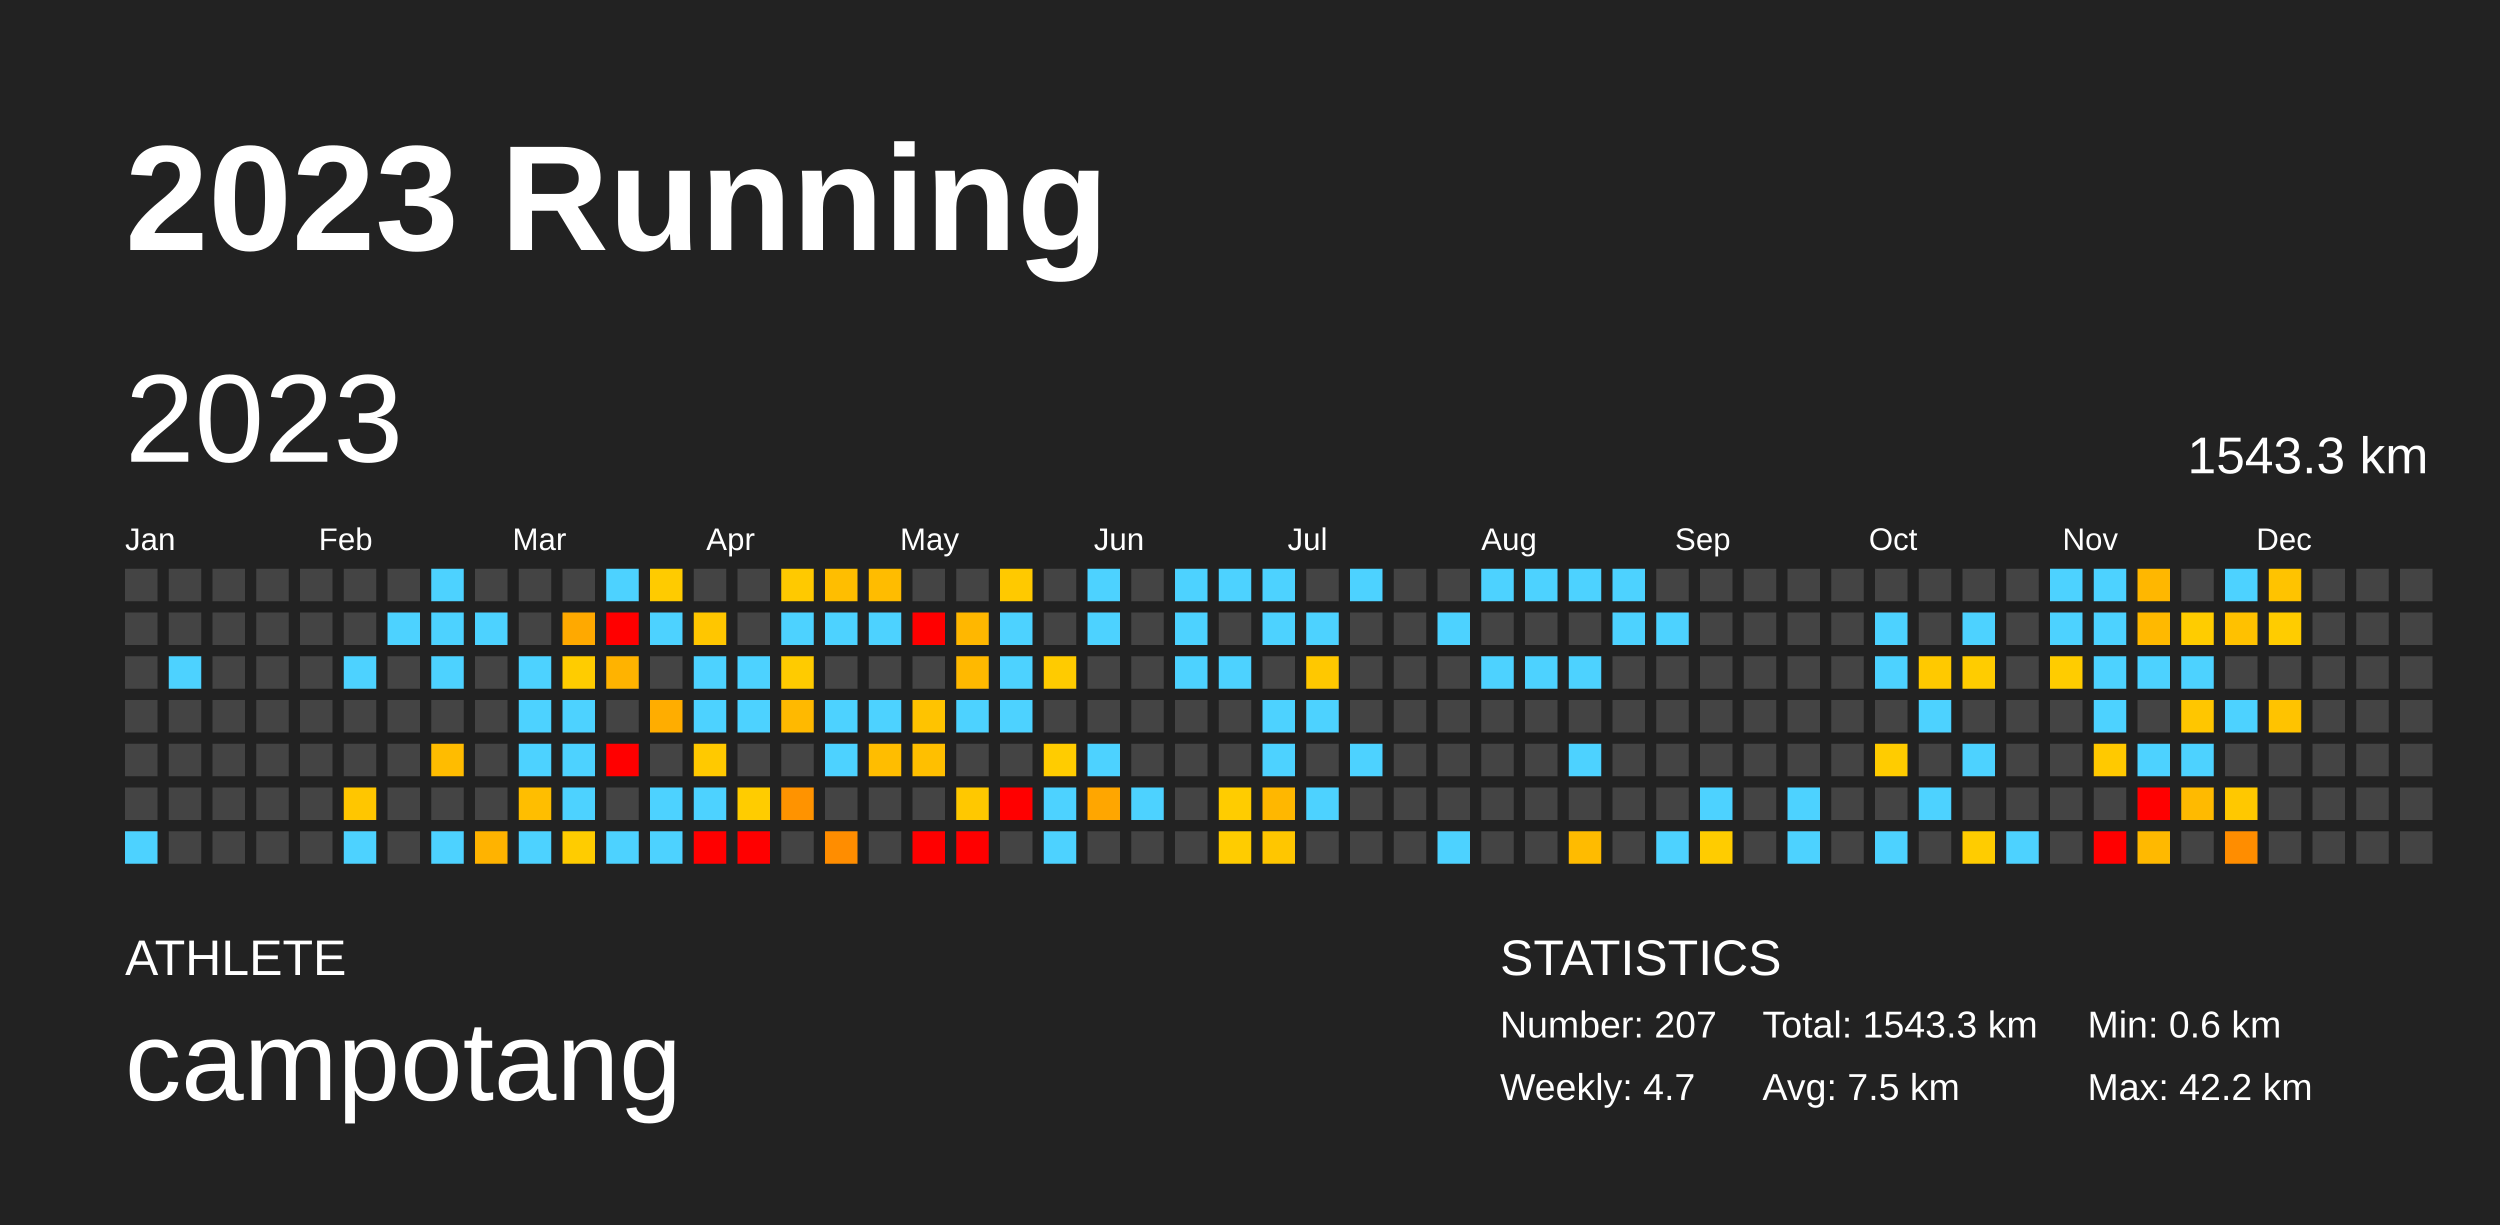
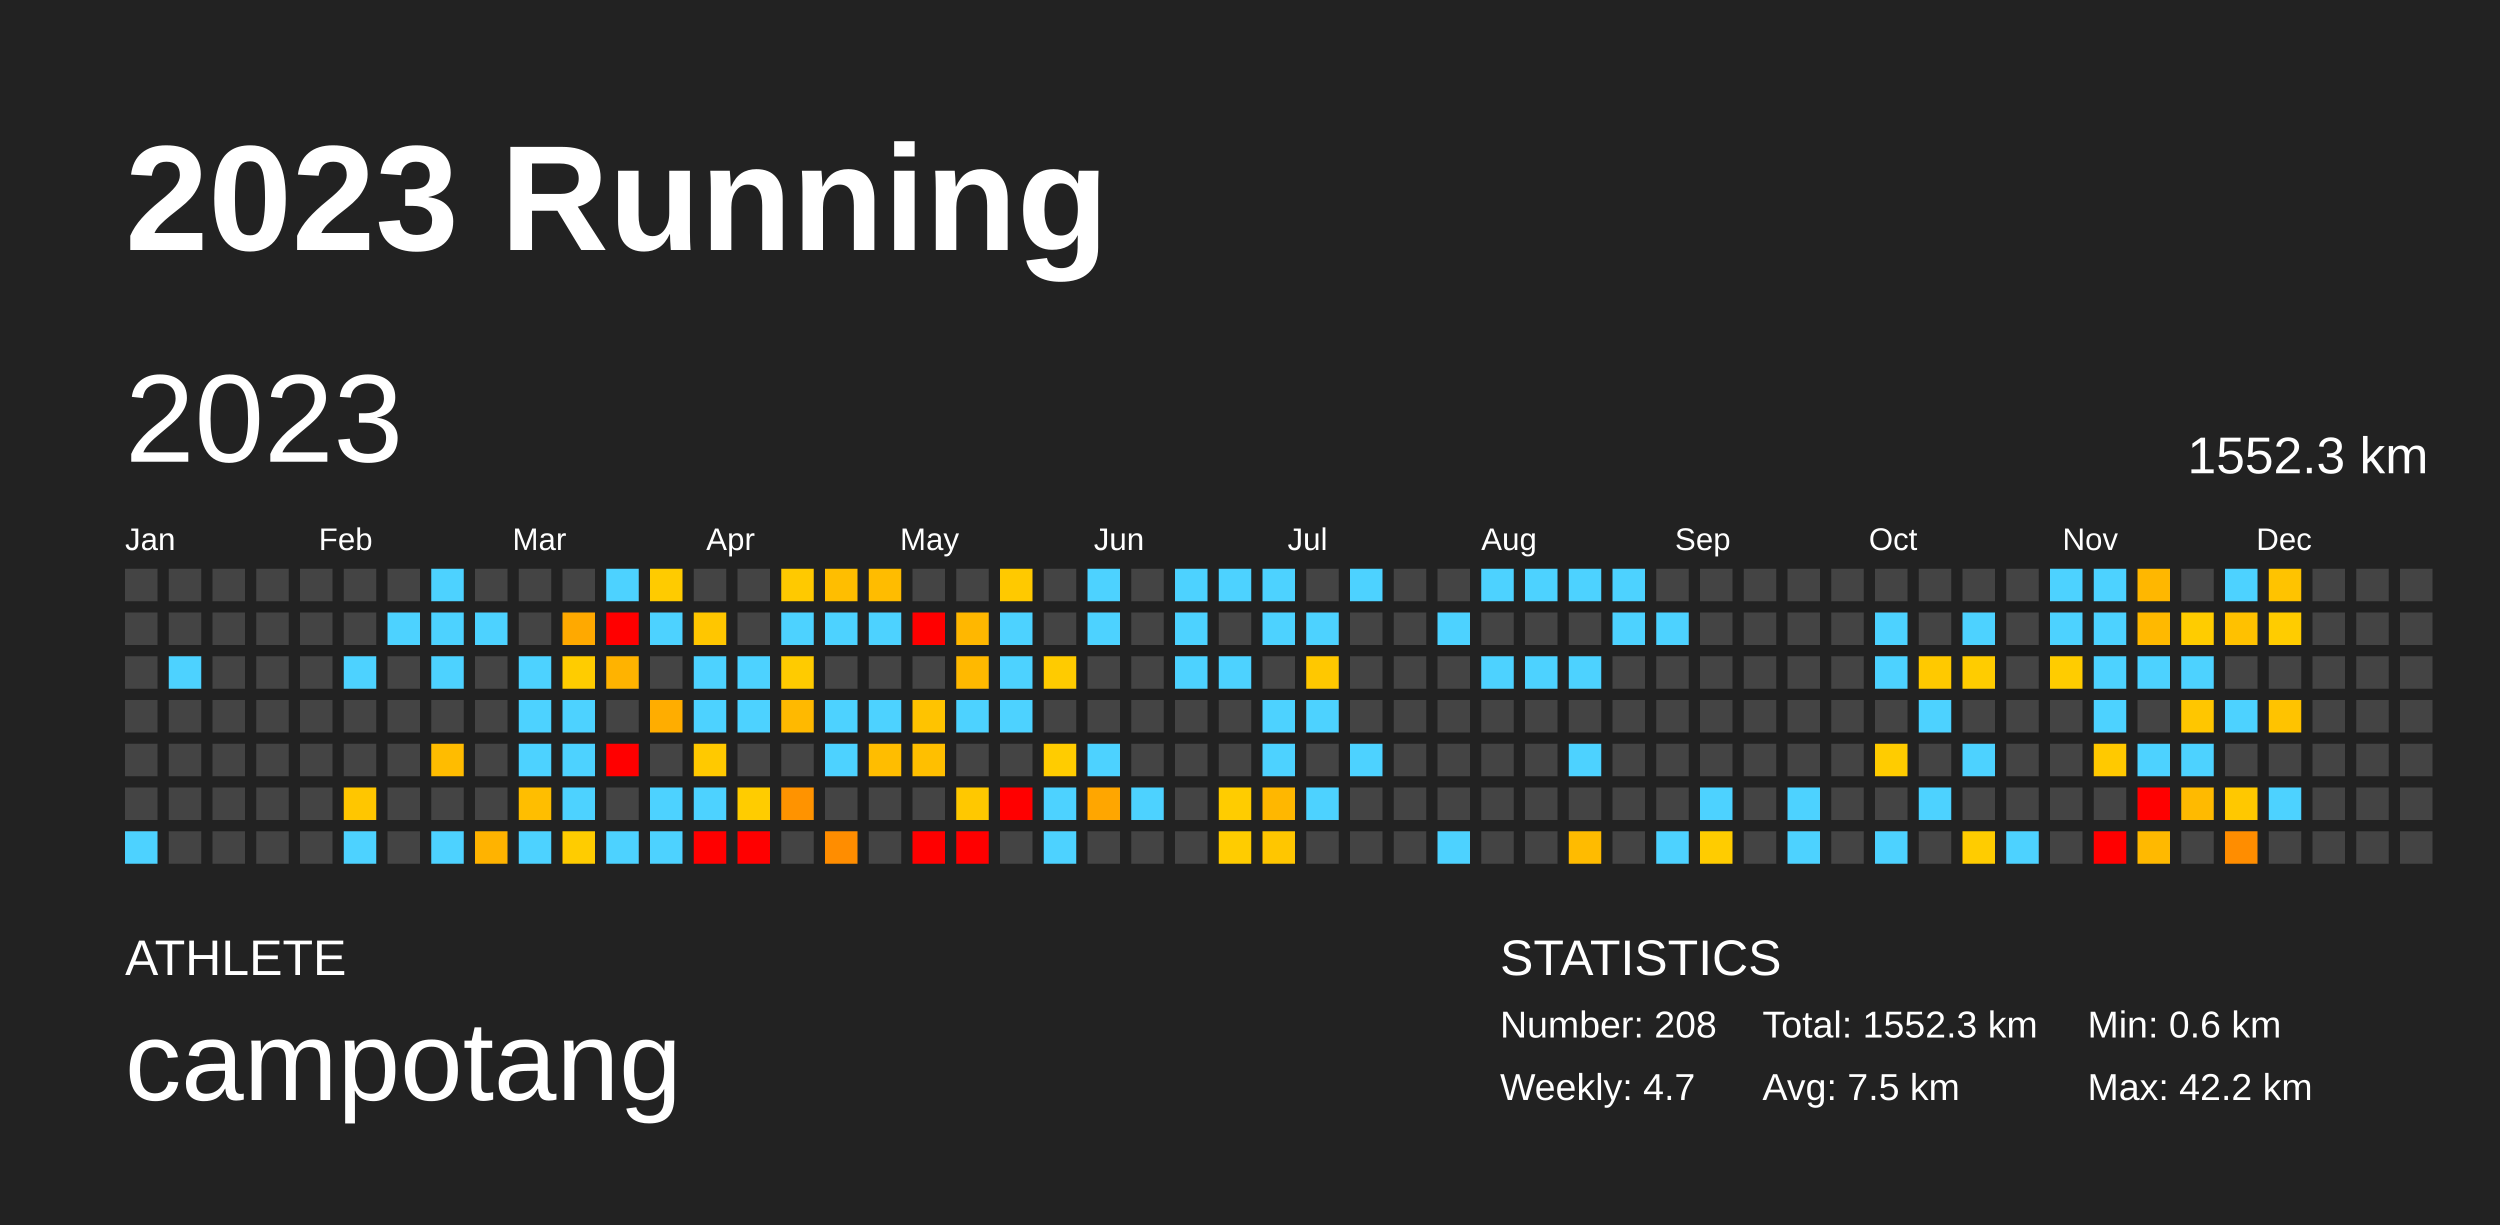
<svg xmlns="http://www.w3.org/2000/svg" baseProfile="full" height="98mm" version="1.1" viewBox="0,0,200,98" width="200mm">
  <defs />
  <rect fill="#222222" height="98" width="200" x="0" y="0" />
  <text fill="#FFFFFF" style="font-size:12px; font-family:Arial; font-weight:bold;" x="10" y="20">2023 Running</text>
  <text fill="#FFFFFF" style="font-size:4px; font-family:Arial" x="10" y="78">ATHLETE</text>
  <text fill="#FFFFFF" style="font-size:9px; font-family:Arial" x="10" y="88">campotang</text>
  <text fill="#FFFFFF" style="font-size:4px; font-family:Arial" x="120" y="78">STATISTICS</text>
-   <text fill="#FFFFFF" style="font-size:3px; font-family:Arial" x="120" y="83">Number: 207</text>
+   <text fill="#FFFFFF" style="font-size:3px; font-family:Arial" x="120" y="83">Number: 208</text>
  <text fill="#FFFFFF" style="font-size:3px; font-family:Arial" x="120" y="88">Weekly: 4.7</text>
-   <text fill="#FFFFFF" style="font-size:3px; font-family:Arial" x="141" y="83">Total: 1543.3 km</text>
+   <text fill="#FFFFFF" style="font-size:3px; font-family:Arial" x="141" y="83">Total: 1552.3 km</text>
  <text fill="#FFFFFF" style="font-size:3px; font-family:Arial" x="141" y="88">Avg: 7.5 km</text>
  <text fill="#FFFFFF" style="font-size:3px; font-family:Arial" x="167" y="83">Min: 0.6 km</text>
  <text fill="#FFFFFF" style="font-size:3px; font-family:Arial" x="167" y="88">Max: 42.2 km</text>
  <text dominant-baseline="hanging" fill="#FFFFFF" style="font-size:10.0px; font-family:Arial;" x="10" y="30">2023</text>
-   <text dominant-baseline="hanging" fill="#FFFFFF" style="font-size:4.125px; font-family:Arial;" x="175" y="35">1543.3 km</text>
+   <text dominant-baseline="hanging" fill="#FFFFFF" style="font-size:4.125px; font-family:Arial;" x="175" y="35">1552.3 km</text>
  <text fill="#FFFFFF" style="font-size:2.5px; font-family:Arial" x="10.0" y="44">Jan</text>
  <text fill="#FFFFFF" style="font-size:2.5px; font-family:Arial" x="25.5" y="44">Feb</text>
  <text fill="#FFFFFF" style="font-size:2.5px; font-family:Arial" x="41.0" y="44">Mar</text>
  <text fill="#FFFFFF" style="font-size:2.5px; font-family:Arial" x="56.5" y="44">Apr</text>
  <text fill="#FFFFFF" style="font-size:2.5px; font-family:Arial" x="72.0" y="44">May</text>
  <text fill="#FFFFFF" style="font-size:2.5px; font-family:Arial" x="87.5" y="44">Jun</text>
  <text fill="#FFFFFF" style="font-size:2.5px; font-family:Arial" x="103.0" y="44">Jul</text>
  <text fill="#FFFFFF" style="font-size:2.5px; font-family:Arial" x="118.5" y="44">Aug</text>
  <text fill="#FFFFFF" style="font-size:2.5px; font-family:Arial" x="134.0" y="44">Sep</text>
  <text fill="#FFFFFF" style="font-size:2.5px; font-family:Arial" x="149.5" y="44">Oct</text>
  <text fill="#FFFFFF" style="font-size:2.5px; font-family:Arial" x="165.0" y="44">Nov</text>
  <text fill="#FFFFFF" style="font-size:2.5px; font-family:Arial" x="180.5" y="44">Dec</text>
  <rect fill="#444444" height="2.6" width="2.6" x="10.0" y="45.5" />
  <rect fill="#444444" height="2.6" width="2.6" x="10.0" y="49.0" />
  <rect fill="#444444" height="2.6" width="2.6" x="10.0" y="52.5" />
  <rect fill="#444444" height="2.6" width="2.6" x="10.0" y="56.0" />
  <rect fill="#444444" height="2.6" width="2.6" x="10.0" y="59.5" />
  <rect fill="#444444" height="2.6" width="2.6" x="10.0" y="63.0" />
  <rect fill="#4dd2ff" height="2.6" width="2.6" x="10.0" y="66.5" />
  <rect fill="#444444" height="2.6" width="2.6" x="13.5" y="45.5" />
  <rect fill="#444444" height="2.6" width="2.6" x="13.5" y="49.0" />
  <rect fill="#4dd2ff" height="2.6" width="2.6" x="13.5" y="52.5" />
  <rect fill="#444444" height="2.6" width="2.6" x="13.5" y="56.0" />
  <rect fill="#444444" height="2.6" width="2.6" x="13.5" y="59.5" />
  <rect fill="#444444" height="2.6" width="2.6" x="13.5" y="63.0" />
  <rect fill="#444444" height="2.6" width="2.6" x="13.5" y="66.5" />
  <rect fill="#444444" height="2.6" width="2.6" x="17.0" y="45.5" />
  <rect fill="#444444" height="2.6" width="2.6" x="17.0" y="49.0" />
  <rect fill="#444444" height="2.6" width="2.6" x="17.0" y="52.5" />
  <rect fill="#444444" height="2.6" width="2.6" x="17.0" y="56.0" />
  <rect fill="#444444" height="2.6" width="2.6" x="17.0" y="59.5" />
  <rect fill="#444444" height="2.6" width="2.6" x="17.0" y="63.0" />
  <rect fill="#444444" height="2.6" width="2.6" x="17.0" y="66.5" />
  <rect fill="#444444" height="2.6" width="2.6" x="20.5" y="45.5" />
  <rect fill="#444444" height="2.6" width="2.6" x="20.5" y="49.0" />
  <rect fill="#444444" height="2.6" width="2.6" x="20.5" y="52.5" />
  <rect fill="#444444" height="2.6" width="2.6" x="20.5" y="56.0" />
  <rect fill="#444444" height="2.6" width="2.6" x="20.5" y="59.5" />
  <rect fill="#444444" height="2.6" width="2.6" x="20.5" y="63.0" />
  <rect fill="#444444" height="2.6" width="2.6" x="20.5" y="66.5" />
  <rect fill="#444444" height="2.6" width="2.6" x="24.0" y="45.5" />
  <rect fill="#444444" height="2.6" width="2.6" x="24.0" y="49.0" />
  <rect fill="#444444" height="2.6" width="2.6" x="24.0" y="52.5" />
  <rect fill="#444444" height="2.6" width="2.6" x="24.0" y="56.0" />
  <rect fill="#444444" height="2.6" width="2.6" x="24.0" y="59.5" />
  <rect fill="#444444" height="2.6" width="2.6" x="24.0" y="63.0" />
  <rect fill="#444444" height="2.6" width="2.6" x="24.0" y="66.5" />
  <rect fill="#444444" height="2.6" width="2.6" x="27.5" y="45.5" />
  <rect fill="#444444" height="2.6" width="2.6" x="27.5" y="49.0" />
  <rect fill="#4dd2ff" height="2.6" width="2.6" x="27.5" y="52.5" />
  <rect fill="#444444" height="2.6" width="2.6" x="27.5" y="56.0" />
  <rect fill="#444444" height="2.6" width="2.6" x="27.5" y="59.5" />
  <rect fill="#ffc600" height="2.6" width="2.6" x="27.5" y="63.0" />
  <rect fill="#4dd2ff" height="2.6" width="2.6" x="27.5" y="66.5" />
  <rect fill="#444444" height="2.6" width="2.6" x="31.0" y="45.5" />
  <rect fill="#4dd2ff" height="2.6" width="2.6" x="31.0" y="49.0" />
  <rect fill="#444444" height="2.6" width="2.6" x="31.0" y="52.5" />
  <rect fill="#444444" height="2.6" width="2.6" x="31.0" y="56.0" />
  <rect fill="#444444" height="2.6" width="2.6" x="31.0" y="59.5" />
  <rect fill="#444444" height="2.6" width="2.6" x="31.0" y="63.0" />
  <rect fill="#444444" height="2.6" width="2.6" x="31.0" y="66.5" />
  <rect fill="#4dd2ff" height="2.6" width="2.6" x="34.5" y="45.5" />
  <rect fill="#4dd2ff" height="2.6" width="2.6" x="34.5" y="49.0" />
  <rect fill="#4dd2ff" height="2.6" width="2.6" x="34.5" y="52.5" />
  <rect fill="#444444" height="2.6" width="2.6" x="34.5" y="56.0" />
  <rect fill="#ffbc00" height="2.6" width="2.6" x="34.5" y="59.5" />
  <rect fill="#444444" height="2.6" width="2.6" x="34.5" y="63.0" />
  <rect fill="#4dd2ff" height="2.6" width="2.6" x="34.5" y="66.5" />
  <rect fill="#444444" height="2.6" width="2.6" x="38.0" y="45.5" />
  <rect fill="#4dd2ff" height="2.6" width="2.6" x="38.0" y="49.0" />
  <rect fill="#444444" height="2.6" width="2.6" x="38.0" y="52.5" />
  <rect fill="#444444" height="2.6" width="2.6" x="38.0" y="56.0" />
  <rect fill="#444444" height="2.6" width="2.6" x="38.0" y="59.5" />
  <rect fill="#444444" height="2.6" width="2.6" x="38.0" y="63.0" />
  <rect fill="#ffb300" height="2.6" width="2.6" x="38.0" y="66.5" />
  <rect fill="#444444" height="2.6" width="2.6" x="41.5" y="45.5" />
  <rect fill="#444444" height="2.6" width="2.6" x="41.5" y="49.0" />
  <rect fill="#4dd2ff" height="2.6" width="2.6" x="41.5" y="52.5" />
  <rect fill="#4dd2ff" height="2.6" width="2.6" x="41.5" y="56.0" />
  <rect fill="#4dd2ff" height="2.6" width="2.6" x="41.5" y="59.5" />
  <rect fill="#ffbe00" height="2.6" width="2.6" x="41.5" y="63.0" />
  <rect fill="#4dd2ff" height="2.6" width="2.6" x="41.5" y="66.5" />
  <rect fill="#444444" height="2.6" width="2.6" x="45.0" y="45.5" />
  <rect fill="#ffa900" height="2.6" width="2.6" x="45.0" y="49.0" />
  <rect fill="#ffcc00" height="2.6" width="2.6" x="45.0" y="52.5" />
  <rect fill="#4dd2ff" height="2.6" width="2.6" x="45.0" y="56.0" />
  <rect fill="#4dd2ff" height="2.6" width="2.6" x="45.0" y="59.5" />
  <rect fill="#4dd2ff" height="2.6" width="2.6" x="45.0" y="63.0" />
  <rect fill="#ffcc00" height="2.6" width="2.6" x="45.0" y="66.5" />
  <rect fill="#4dd2ff" height="2.6" width="2.6" x="48.5" y="45.5" />
  <rect fill="red" height="2.6" width="2.6" x="48.5" y="49.0" />
  <rect fill="#ffb300" height="2.6" width="2.6" x="48.5" y="52.5" />
  <rect fill="#444444" height="2.6" width="2.6" x="48.5" y="56.0" />
  <rect fill="red" height="2.6" width="2.6" x="48.5" y="59.5" />
  <rect fill="#444444" height="2.6" width="2.6" x="48.5" y="63.0" />
  <rect fill="#4dd2ff" height="2.6" width="2.6" x="48.5" y="66.5" />
  <rect fill="#ffcb00" height="2.6" width="2.6" x="52.0" y="45.5" />
  <rect fill="#4dd2ff" height="2.6" width="2.6" x="52.0" y="49.0" />
  <rect fill="#444444" height="2.6" width="2.6" x="52.0" y="52.5" />
  <rect fill="#ffad00" height="2.6" width="2.6" x="52.0" y="56.0" />
  <rect fill="#444444" height="2.6" width="2.6" x="52.0" y="59.5" />
  <rect fill="#4dd2ff" height="2.6" width="2.6" x="52.0" y="63.0" />
  <rect fill="#4dd2ff" height="2.6" width="2.6" x="52.0" y="66.5" />
  <rect fill="#444444" height="2.6" width="2.6" x="55.5" y="45.5" />
  <rect fill="#ffc600" height="2.6" width="2.6" x="55.5" y="49.0" />
  <rect fill="#4dd2ff" height="2.6" width="2.6" x="55.5" y="52.5" />
  <rect fill="#4dd2ff" height="2.6" width="2.6" x="55.5" y="56.0" />
  <rect fill="#ffc900" height="2.6" width="2.6" x="55.5" y="59.5" />
  <rect fill="#4dd2ff" height="2.6" width="2.6" x="55.5" y="63.0" />
  <rect fill="red" height="2.6" width="2.6" x="55.5" y="66.5" />
  <rect fill="#444444" height="2.6" width="2.6" x="59.0" y="45.5" />
  <rect fill="#444444" height="2.6" width="2.6" x="59.0" y="49.0" />
  <rect fill="#4dd2ff" height="2.6" width="2.6" x="59.0" y="52.5" />
  <rect fill="#4dd2ff" height="2.6" width="2.6" x="59.0" y="56.0" />
  <rect fill="#444444" height="2.6" width="2.6" x="59.0" y="59.5" />
  <rect fill="#ffcc00" height="2.6" width="2.6" x="59.0" y="63.0" />
  <rect fill="red" height="2.6" width="2.6" x="59.0" y="66.5" />
  <rect fill="#ffc900" height="2.6" width="2.6" x="62.5" y="45.5" />
  <rect fill="#4dd2ff" height="2.6" width="2.6" x="62.5" y="49.0" />
  <rect fill="#ffcb00" height="2.6" width="2.6" x="62.5" y="52.5" />
  <rect fill="#ffb900" height="2.6" width="2.6" x="62.5" y="56.0" />
  <rect fill="#444444" height="2.6" width="2.6" x="62.5" y="59.5" />
  <rect fill="#ff9300" height="2.6" width="2.6" x="62.5" y="63.0" />
  <rect fill="#444444" height="2.6" width="2.6" x="62.5" y="66.5" />
  <rect fill="#ffbe00" height="2.6" width="2.6" x="66.0" y="45.5" />
  <rect fill="#4dd2ff" height="2.6" width="2.6" x="66.0" y="49.0" />
  <rect fill="#444444" height="2.6" width="2.6" x="66.0" y="52.5" />
  <rect fill="#4dd2ff" height="2.6" width="2.6" x="66.0" y="56.0" />
  <rect fill="#4dd2ff" height="2.6" width="2.6" x="66.0" y="59.5" />
  <rect fill="#444444" height="2.6" width="2.6" x="66.0" y="63.0" />
  <rect fill="#ff8d00" height="2.6" width="2.6" x="66.0" y="66.5" />
  <rect fill="#ffbc00" height="2.6" width="2.6" x="69.5" y="45.5" />
  <rect fill="#4dd2ff" height="2.6" width="2.6" x="69.5" y="49.0" />
  <rect fill="#444444" height="2.6" width="2.6" x="69.5" y="52.5" />
  <rect fill="#4dd2ff" height="2.6" width="2.6" x="69.5" y="56.0" />
  <rect fill="#ffbd00" height="2.6" width="2.6" x="69.5" y="59.5" />
  <rect fill="#444444" height="2.6" width="2.6" x="69.5" y="63.0" />
  <rect fill="#444444" height="2.6" width="2.6" x="69.5" y="66.5" />
  <rect fill="#444444" height="2.6" width="2.6" x="73.0" y="45.5" />
  <rect fill="red" height="2.6" width="2.6" x="73.0" y="49.0" />
  <rect fill="#444444" height="2.6" width="2.6" x="73.0" y="52.5" />
  <rect fill="#ffc300" height="2.6" width="2.6" x="73.0" y="56.0" />
  <rect fill="#ffbf00" height="2.6" width="2.6" x="73.0" y="59.5" />
  <rect fill="#444444" height="2.6" width="2.6" x="73.0" y="63.0" />
  <rect fill="red" height="2.6" width="2.6" x="73.0" y="66.5" />
  <rect fill="#444444" height="2.6" width="2.6" x="76.5" y="45.5" />
  <rect fill="#ffb700" height="2.6" width="2.6" x="76.5" y="49.0" />
  <rect fill="#ffb900" height="2.6" width="2.6" x="76.5" y="52.5" />
  <rect fill="#4dd2ff" height="2.6" width="2.6" x="76.5" y="56.0" />
  <rect fill="#444444" height="2.6" width="2.6" x="76.5" y="59.5" />
  <rect fill="#ffc800" height="2.6" width="2.6" x="76.5" y="63.0" />
  <rect fill="red" height="2.6" width="2.6" x="76.5" y="66.5" />
  <rect fill="#ffc900" height="2.6" width="2.6" x="80.0" y="45.5" />
  <rect fill="#4dd2ff" height="2.6" width="2.6" x="80.0" y="49.0" />
  <rect fill="#4dd2ff" height="2.6" width="2.6" x="80.0" y="52.5" />
  <rect fill="#4dd2ff" height="2.6" width="2.6" x="80.0" y="56.0" />
  <rect fill="#444444" height="2.6" width="2.6" x="80.0" y="59.5" />
  <rect fill="red" height="2.6" width="2.6" x="80.0" y="63.0" />
  <rect fill="#444444" height="2.6" width="2.6" x="80.0" y="66.5" />
  <rect fill="#444444" height="2.6" width="2.6" x="83.5" y="45.5" />
  <rect fill="#444444" height="2.6" width="2.6" x="83.5" y="49.0" />
  <rect fill="#ffcb00" height="2.6" width="2.6" x="83.5" y="52.5" />
  <rect fill="#444444" height="2.6" width="2.6" x="83.5" y="56.0" />
  <rect fill="#ffcc00" height="2.6" width="2.6" x="83.5" y="59.5" />
  <rect fill="#4dd2ff" height="2.6" width="2.6" x="83.5" y="63.0" />
  <rect fill="#4dd2ff" height="2.6" width="2.6" x="83.5" y="66.5" />
  <rect fill="#4dd2ff" height="2.6" width="2.6" x="87.0" y="45.5" />
  <rect fill="#4dd2ff" height="2.6" width="2.6" x="87.0" y="49.0" />
  <rect fill="#444444" height="2.6" width="2.6" x="87.0" y="52.5" />
  <rect fill="#444444" height="2.6" width="2.6" x="87.0" y="56.0" />
  <rect fill="#4dd2ff" height="2.6" width="2.6" x="87.0" y="59.5" />
  <rect fill="#ffa600" height="2.6" width="2.6" x="87.0" y="63.0" />
  <rect fill="#444444" height="2.6" width="2.6" x="87.0" y="66.5" />
  <rect fill="#444444" height="2.6" width="2.6" x="90.5" y="45.5" />
  <rect fill="#444444" height="2.6" width="2.6" x="90.5" y="49.0" />
  <rect fill="#444444" height="2.6" width="2.6" x="90.5" y="52.5" />
  <rect fill="#444444" height="2.6" width="2.6" x="90.5" y="56.0" />
  <rect fill="#444444" height="2.6" width="2.6" x="90.5" y="59.5" />
  <rect fill="#4dd2ff" height="2.6" width="2.6" x="90.5" y="63.0" />
  <rect fill="#444444" height="2.6" width="2.6" x="90.5" y="66.5" />
  <rect fill="#4dd2ff" height="2.6" width="2.6" x="94.0" y="45.5" />
  <rect fill="#4dd2ff" height="2.6" width="2.6" x="94.0" y="49.0" />
  <rect fill="#4dd2ff" height="2.6" width="2.6" x="94.0" y="52.5" />
  <rect fill="#444444" height="2.6" width="2.6" x="94.0" y="56.0" />
  <rect fill="#444444" height="2.6" width="2.6" x="94.0" y="59.5" />
  <rect fill="#444444" height="2.6" width="2.6" x="94.0" y="63.0" />
  <rect fill="#444444" height="2.6" width="2.6" x="94.0" y="66.5" />
  <rect fill="#4dd2ff" height="2.6" width="2.6" x="97.5" y="45.5" />
  <rect fill="#444444" height="2.6" width="2.6" x="97.5" y="49.0" />
  <rect fill="#4dd2ff" height="2.6" width="2.6" x="97.5" y="52.5" />
  <rect fill="#444444" height="2.6" width="2.6" x="97.5" y="56.0" />
  <rect fill="#444444" height="2.6" width="2.6" x="97.5" y="59.5" />
  <rect fill="#ffcc00" height="2.6" width="2.6" x="97.5" y="63.0" />
  <rect fill="#ffcc00" height="2.6" width="2.6" x="97.5" y="66.5" />
  <rect fill="#4dd2ff" height="2.6" width="2.6" x="101.0" y="45.5" />
  <rect fill="#4dd2ff" height="2.6" width="2.6" x="101.0" y="49.0" />
  <rect fill="#444444" height="2.6" width="2.6" x="101.0" y="52.5" />
  <rect fill="#4dd2ff" height="2.6" width="2.6" x="101.0" y="56.0" />
  <rect fill="#4dd2ff" height="2.6" width="2.6" x="101.0" y="59.5" />
  <rect fill="#ffb700" height="2.6" width="2.6" x="101.0" y="63.0" />
  <rect fill="#ffc600" height="2.6" width="2.6" x="101.0" y="66.5" />
  <rect fill="#444444" height="2.6" width="2.6" x="104.5" y="45.5" />
  <rect fill="#4dd2ff" height="2.6" width="2.6" x="104.5" y="49.0" />
  <rect fill="#ffc800" height="2.6" width="2.6" x="104.5" y="52.5" />
  <rect fill="#4dd2ff" height="2.6" width="2.6" x="104.5" y="56.0" />
  <rect fill="#444444" height="2.6" width="2.6" x="104.5" y="59.5" />
  <rect fill="#4dd2ff" height="2.6" width="2.6" x="104.5" y="63.0" />
  <rect fill="#444444" height="2.6" width="2.6" x="104.5" y="66.5" />
  <rect fill="#4dd2ff" height="2.6" width="2.6" x="108.0" y="45.5" />
  <rect fill="#444444" height="2.6" width="2.6" x="108.0" y="49.0" />
  <rect fill="#444444" height="2.6" width="2.6" x="108.0" y="52.5" />
  <rect fill="#444444" height="2.6" width="2.6" x="108.0" y="56.0" />
  <rect fill="#4dd2ff" height="2.6" width="2.6" x="108.0" y="59.5" />
  <rect fill="#444444" height="2.6" width="2.6" x="108.0" y="63.0" />
  <rect fill="#444444" height="2.6" width="2.6" x="108.0" y="66.5" />
  <rect fill="#444444" height="2.6" width="2.6" x="111.5" y="45.5" />
  <rect fill="#444444" height="2.6" width="2.6" x="111.5" y="49.0" />
  <rect fill="#444444" height="2.6" width="2.6" x="111.5" y="52.5" />
  <rect fill="#444444" height="2.6" width="2.6" x="111.5" y="56.0" />
  <rect fill="#444444" height="2.6" width="2.6" x="111.5" y="59.5" />
  <rect fill="#444444" height="2.6" width="2.6" x="111.5" y="63.0" />
  <rect fill="#444444" height="2.6" width="2.6" x="111.5" y="66.5" />
  <rect fill="#444444" height="2.6" width="2.6" x="115.0" y="45.5" />
  <rect fill="#4dd2ff" height="2.6" width="2.6" x="115.0" y="49.0" />
  <rect fill="#444444" height="2.6" width="2.6" x="115.0" y="52.5" />
  <rect fill="#444444" height="2.6" width="2.6" x="115.0" y="56.0" />
  <rect fill="#444444" height="2.6" width="2.6" x="115.0" y="59.5" />
  <rect fill="#444444" height="2.6" width="2.6" x="115.0" y="63.0" />
  <rect fill="#4dd2ff" height="2.6" width="2.6" x="115.0" y="66.5" />
  <rect fill="#4dd2ff" height="2.6" width="2.6" x="118.5" y="45.5" />
  <rect fill="#444444" height="2.6" width="2.6" x="118.5" y="49.0" />
  <rect fill="#4dd2ff" height="2.6" width="2.6" x="118.5" y="52.5" />
  <rect fill="#444444" height="2.6" width="2.6" x="118.5" y="56.0" />
  <rect fill="#444444" height="2.6" width="2.6" x="118.5" y="59.5" />
  <rect fill="#444444" height="2.6" width="2.6" x="118.5" y="63.0" />
  <rect fill="#444444" height="2.6" width="2.6" x="118.5" y="66.5" />
  <rect fill="#4dd2ff" height="2.6" width="2.6" x="122.0" y="45.5" />
  <rect fill="#444444" height="2.6" width="2.6" x="122.0" y="49.0" />
  <rect fill="#4dd2ff" height="2.6" width="2.6" x="122.0" y="52.5" />
  <rect fill="#444444" height="2.6" width="2.6" x="122.0" y="56.0" />
  <rect fill="#444444" height="2.6" width="2.6" x="122.0" y="59.5" />
  <rect fill="#444444" height="2.6" width="2.6" x="122.0" y="63.0" />
  <rect fill="#444444" height="2.6" width="2.6" x="122.0" y="66.5" />
  <rect fill="#4dd2ff" height="2.6" width="2.6" x="125.5" y="45.5" />
  <rect fill="#444444" height="2.6" width="2.6" x="125.5" y="49.0" />
  <rect fill="#4dd2ff" height="2.6" width="2.6" x="125.5" y="52.5" />
  <rect fill="#444444" height="2.6" width="2.6" x="125.5" y="56.0" />
  <rect fill="#4dd2ff" height="2.6" width="2.6" x="125.5" y="59.5" />
  <rect fill="#444444" height="2.6" width="2.6" x="125.5" y="63.0" />
  <rect fill="#ffbb00" height="2.6" width="2.6" x="125.5" y="66.5" />
  <rect fill="#4dd2ff" height="2.6" width="2.6" x="129.0" y="45.5" />
  <rect fill="#4dd2ff" height="2.6" width="2.6" x="129.0" y="49.0" />
  <rect fill="#444444" height="2.6" width="2.6" x="129.0" y="52.5" />
  <rect fill="#444444" height="2.6" width="2.6" x="129.0" y="56.0" />
  <rect fill="#444444" height="2.6" width="2.6" x="129.0" y="59.5" />
  <rect fill="#444444" height="2.6" width="2.6" x="129.0" y="63.0" />
  <rect fill="#444444" height="2.6" width="2.6" x="129.0" y="66.5" />
  <rect fill="#444444" height="2.6" width="2.6" x="132.5" y="45.5" />
  <rect fill="#4dd2ff" height="2.6" width="2.6" x="132.5" y="49.0" />
  <rect fill="#444444" height="2.6" width="2.6" x="132.5" y="52.5" />
  <rect fill="#444444" height="2.6" width="2.6" x="132.5" y="56.0" />
  <rect fill="#444444" height="2.6" width="2.6" x="132.5" y="59.5" />
  <rect fill="#444444" height="2.6" width="2.6" x="132.5" y="63.0" />
  <rect fill="#4dd2ff" height="2.6" width="2.6" x="132.5" y="66.5" />
  <rect fill="#444444" height="2.6" width="2.6" x="136.0" y="45.5" />
  <rect fill="#444444" height="2.6" width="2.6" x="136.0" y="49.0" />
  <rect fill="#444444" height="2.6" width="2.6" x="136.0" y="52.5" />
  <rect fill="#444444" height="2.6" width="2.6" x="136.0" y="56.0" />
  <rect fill="#444444" height="2.6" width="2.6" x="136.0" y="59.5" />
  <rect fill="#4dd2ff" height="2.6" width="2.6" x="136.0" y="63.0" />
  <rect fill="#ffcc00" height="2.6" width="2.6" x="136.0" y="66.5" />
  <rect fill="#444444" height="2.6" width="2.6" x="139.5" y="45.5" />
  <rect fill="#444444" height="2.6" width="2.6" x="139.5" y="49.0" />
  <rect fill="#444444" height="2.6" width="2.6" x="139.5" y="52.5" />
  <rect fill="#444444" height="2.6" width="2.6" x="139.5" y="56.0" />
  <rect fill="#444444" height="2.6" width="2.6" x="139.5" y="59.5" />
  <rect fill="#444444" height="2.6" width="2.6" x="139.5" y="63.0" />
  <rect fill="#444444" height="2.6" width="2.6" x="139.5" y="66.5" />
  <rect fill="#444444" height="2.6" width="2.6" x="143.0" y="45.5" />
  <rect fill="#444444" height="2.6" width="2.6" x="143.0" y="49.0" />
  <rect fill="#444444" height="2.6" width="2.6" x="143.0" y="52.5" />
  <rect fill="#444444" height="2.6" width="2.6" x="143.0" y="56.0" />
  <rect fill="#444444" height="2.6" width="2.6" x="143.0" y="59.5" />
  <rect fill="#4dd2ff" height="2.6" width="2.6" x="143.0" y="63.0" />
  <rect fill="#4dd2ff" height="2.6" width="2.6" x="143.0" y="66.5" />
  <rect fill="#444444" height="2.6" width="2.6" x="146.5" y="45.5" />
  <rect fill="#444444" height="2.6" width="2.6" x="146.5" y="49.0" />
  <rect fill="#444444" height="2.6" width="2.6" x="146.5" y="52.5" />
  <rect fill="#444444" height="2.6" width="2.6" x="146.5" y="56.0" />
  <rect fill="#444444" height="2.6" width="2.6" x="146.5" y="59.5" />
  <rect fill="#444444" height="2.6" width="2.6" x="146.5" y="63.0" />
  <rect fill="#444444" height="2.6" width="2.6" x="146.5" y="66.5" />
  <rect fill="#444444" height="2.6" width="2.6" x="150.0" y="45.5" />
  <rect fill="#4dd2ff" height="2.6" width="2.6" x="150.0" y="49.0" />
  <rect fill="#4dd2ff" height="2.6" width="2.6" x="150.0" y="52.5" />
  <rect fill="#444444" height="2.6" width="2.6" x="150.0" y="56.0" />
  <rect fill="#ffcc00" height="2.6" width="2.6" x="150.0" y="59.5" />
  <rect fill="#444444" height="2.6" width="2.6" x="150.0" y="63.0" />
  <rect fill="#4dd2ff" height="2.6" width="2.6" x="150.0" y="66.5" />
  <rect fill="#444444" height="2.6" width="2.6" x="153.5" y="45.5" />
  <rect fill="#444444" height="2.6" width="2.6" x="153.5" y="49.0" />
  <rect fill="#ffc900" height="2.6" width="2.6" x="153.5" y="52.5" />
  <rect fill="#4dd2ff" height="2.6" width="2.6" x="153.5" y="56.0" />
  <rect fill="#444444" height="2.6" width="2.6" x="153.5" y="59.5" />
  <rect fill="#4dd2ff" height="2.6" width="2.6" x="153.5" y="63.0" />
  <rect fill="#444444" height="2.6" width="2.6" x="153.5" y="66.5" />
  <rect fill="#444444" height="2.6" width="2.6" x="157.0" y="45.5" />
  <rect fill="#4dd2ff" height="2.6" width="2.6" x="157.0" y="49.0" />
  <rect fill="#ffcc00" height="2.6" width="2.6" x="157.0" y="52.5" />
  <rect fill="#444444" height="2.6" width="2.6" x="157.0" y="56.0" />
  <rect fill="#4dd2ff" height="2.6" width="2.6" x="157.0" y="59.5" />
  <rect fill="#444444" height="2.6" width="2.6" x="157.0" y="63.0" />
  <rect fill="#ffcc00" height="2.6" width="2.6" x="157.0" y="66.5" />
  <rect fill="#444444" height="2.6" width="2.6" x="160.5" y="45.5" />
  <rect fill="#444444" height="2.6" width="2.6" x="160.5" y="49.0" />
  <rect fill="#444444" height="2.6" width="2.6" x="160.5" y="52.5" />
  <rect fill="#444444" height="2.6" width="2.6" x="160.5" y="56.0" />
  <rect fill="#444444" height="2.6" width="2.6" x="160.5" y="59.5" />
  <rect fill="#444444" height="2.6" width="2.6" x="160.5" y="63.0" />
  <rect fill="#4dd2ff" height="2.6" width="2.6" x="160.5" y="66.5" />
  <rect fill="#4dd2ff" height="2.6" width="2.6" x="164.0" y="45.5" />
  <rect fill="#4dd2ff" height="2.6" width="2.6" x="164.0" y="49.0" />
  <rect fill="#ffcc00" height="2.6" width="2.6" x="164.0" y="52.5" />
  <rect fill="#444444" height="2.6" width="2.6" x="164.0" y="56.0" />
  <rect fill="#444444" height="2.6" width="2.6" x="164.0" y="59.5" />
  <rect fill="#444444" height="2.6" width="2.6" x="164.0" y="63.0" />
  <rect fill="#444444" height="2.6" width="2.6" x="164.0" y="66.5" />
  <rect fill="#4dd2ff" height="2.6" width="2.6" x="167.5" y="45.5" />
  <rect fill="#4dd2ff" height="2.6" width="2.6" x="167.5" y="49.0" />
  <rect fill="#4dd2ff" height="2.6" width="2.6" x="167.5" y="52.5" />
  <rect fill="#4dd2ff" height="2.6" width="2.6" x="167.5" y="56.0" />
  <rect fill="#ffc900" height="2.6" width="2.6" x="167.5" y="59.5" />
  <rect fill="#444444" height="2.6" width="2.6" x="167.5" y="63.0" />
  <rect fill="red" height="2.6" width="2.6" x="167.5" y="66.5" />
  <rect fill="#ffb700" height="2.6" width="2.6" x="171.0" y="45.5" />
  <rect fill="#ffb900" height="2.6" width="2.6" x="171.0" y="49.0" />
  <rect fill="#4dd2ff" height="2.6" width="2.6" x="171.0" y="52.5" />
  <rect fill="#444444" height="2.6" width="2.6" x="171.0" y="56.0" />
  <rect fill="#4dd2ff" height="2.6" width="2.6" x="171.0" y="59.5" />
  <rect fill="red" height="2.6" width="2.6" x="171.0" y="63.0" />
  <rect fill="#ffb900" height="2.6" width="2.6" x="171.0" y="66.5" />
  <rect fill="#444444" height="2.6" width="2.6" x="174.5" y="45.5" />
  <rect fill="#ffcc00" height="2.6" width="2.6" x="174.5" y="49.0" />
  <rect fill="#4dd2ff" height="2.6" width="2.6" x="174.5" y="52.5" />
  <rect fill="#ffc600" height="2.6" width="2.6" x="174.5" y="56.0" />
  <rect fill="#4dd2ff" height="2.6" width="2.6" x="174.5" y="59.5" />
  <rect fill="#ffba00" height="2.6" width="2.6" x="174.5" y="63.0" />
  <rect fill="#444444" height="2.6" width="2.6" x="174.5" y="66.5" />
  <rect fill="#4dd2ff" height="2.6" width="2.6" x="178.0" y="45.5" />
  <rect fill="#ffc100" height="2.6" width="2.6" x="178.0" y="49.0" />
  <rect fill="#444444" height="2.6" width="2.6" x="178.0" y="52.5" />
  <rect fill="#4dd2ff" height="2.6" width="2.6" x="178.0" y="56.0" />
  <rect fill="#444444" height="2.6" width="2.6" x="178.0" y="59.5" />
  <rect fill="#ffc800" height="2.6" width="2.6" x="178.0" y="63.0" />
  <rect fill="#ff8d00" height="2.6" width="2.6" x="178.0" y="66.5" />
  <rect fill="#ffc300" height="2.6" width="2.6" x="181.5" y="45.5" />
  <rect fill="#ffcc00" height="2.6" width="2.6" x="181.5" y="49.0" />
  <rect fill="#444444" height="2.6" width="2.6" x="181.5" y="52.5" />
  <rect fill="#ffc300" height="2.6" width="2.6" x="181.5" y="56.0" />
  <rect fill="#444444" height="2.6" width="2.6" x="181.5" y="59.5" />
-   <rect fill="#444444" height="2.6" width="2.6" x="181.5" y="63.0" />
+   <rect fill="#4dd2ff" height="2.6" width="2.6" x="181.5" y="63.0" />
  <rect fill="#444444" height="2.6" width="2.6" x="181.5" y="66.5" />
  <rect fill="#444444" height="2.6" width="2.6" x="185.0" y="45.5" />
  <rect fill="#444444" height="2.6" width="2.6" x="185.0" y="49.0" />
  <rect fill="#444444" height="2.6" width="2.6" x="185.0" y="52.5" />
  <rect fill="#444444" height="2.6" width="2.6" x="185.0" y="56.0" />
  <rect fill="#444444" height="2.6" width="2.6" x="185.0" y="59.5" />
  <rect fill="#444444" height="2.6" width="2.6" x="185.0" y="63.0" />
  <rect fill="#444444" height="2.6" width="2.6" x="185.0" y="66.5" />
  <rect fill="#444444" height="2.6" width="2.6" x="188.5" y="45.5" />
  <rect fill="#444444" height="2.6" width="2.6" x="188.5" y="49.0" />
  <rect fill="#444444" height="2.6" width="2.6" x="188.5" y="52.5" />
  <rect fill="#444444" height="2.6" width="2.6" x="188.5" y="56.0" />
  <rect fill="#444444" height="2.6" width="2.6" x="188.5" y="59.5" />
  <rect fill="#444444" height="2.6" width="2.6" x="188.5" y="63.0" />
  <rect fill="#444444" height="2.6" width="2.6" x="188.5" y="66.5" />
  <rect fill="#444444" height="2.6" width="2.6" x="192.0" y="45.5" />
  <rect fill="#444444" height="2.6" width="2.6" x="192.0" y="49.0" />
  <rect fill="#444444" height="2.6" width="2.6" x="192.0" y="52.5" />
  <rect fill="#444444" height="2.6" width="2.6" x="192.0" y="56.0" />
  <rect fill="#444444" height="2.6" width="2.6" x="192.0" y="59.5" />
  <rect fill="#444444" height="2.6" width="2.6" x="192.0" y="63.0" />
  <rect fill="#444444" height="2.6" width="2.6" x="192.0" y="66.5" />
</svg>
